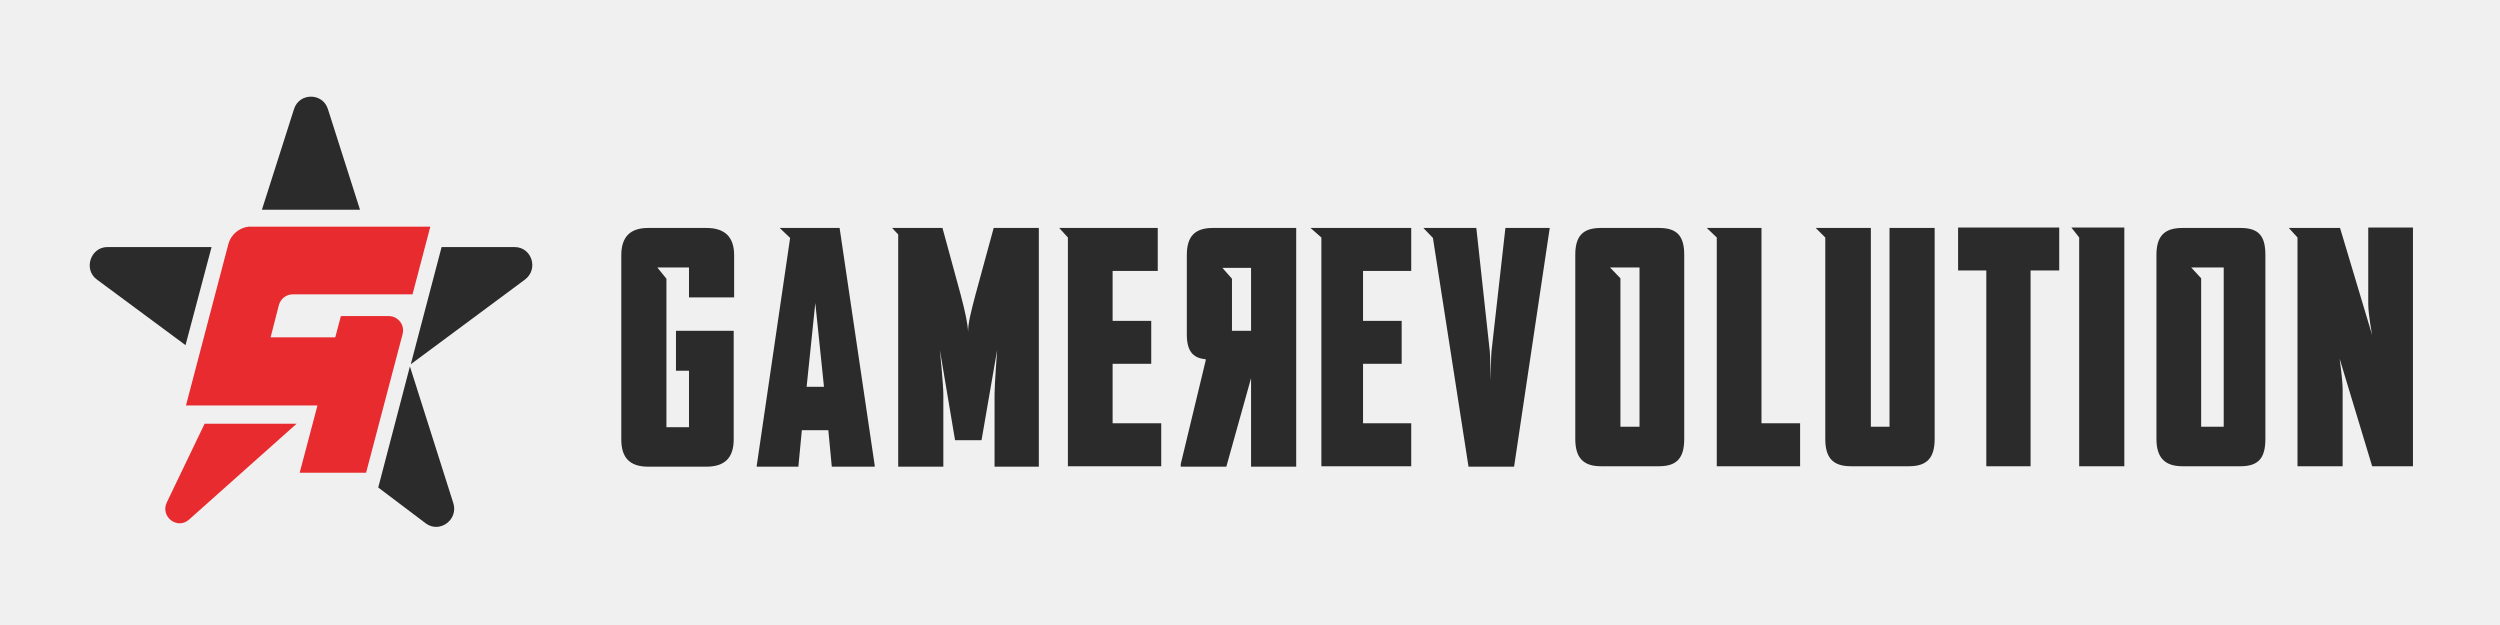
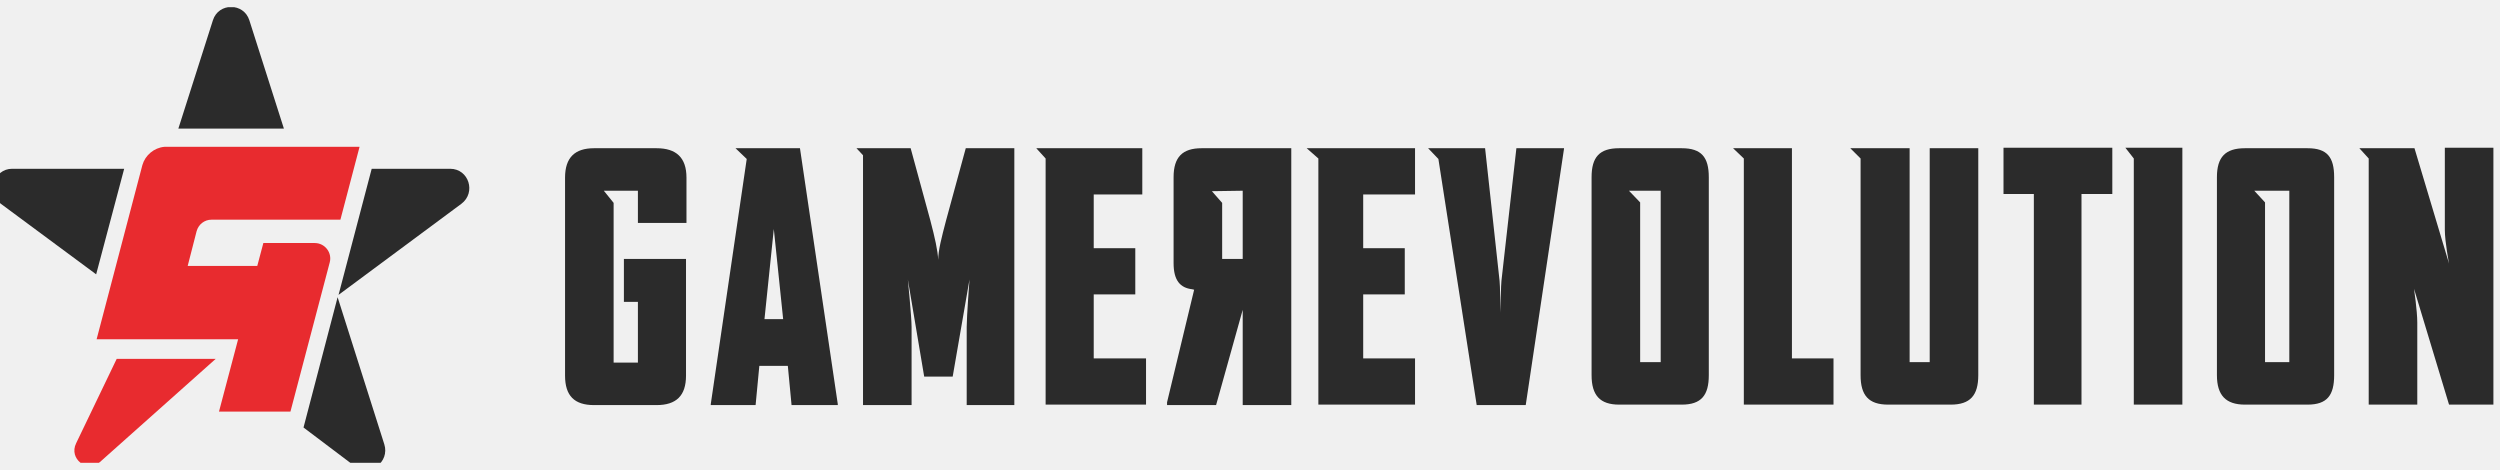
- <svg xmlns="http://www.w3.org/2000/svg" xmlns:xlink="http://www.w3.org/1999/xlink" version="1.1" id="LOGO" x="0px" y="0px" viewBox="0 0 576 144" style="enable-background:new 0 0 576 144;" xml:space="preserve">
+ <svg xmlns="http://www.w3.org/2000/svg" xmlns:xlink="http://www.w3.org/1999/xlink" version="1.1" id="LOGO" x="0px" y="0px" viewBox="0 0 535.3 100.6" style="enable-background:new 0 0 535.3 100.6;" xml:space="preserve">
  <style type="text/css">
	.st0{fill:#2B2B2B;}
	.st1{fill:#FFFFFF;}
	.st2{fill:#E82B2F;}
</style>
-   <symbol id="gr_x5F_logo_x5F_horizontal_x5F_primarycolor_x5F_light_x5F_bg" viewBox="-267.7 -49.6 535.3 99.1">
+   <symbol id="gr_x5F_logo_x5F_horizontal_x5F_primarycolor_x5F_light_x5F_bg" viewBox="-267.7 -49.6 535.4 99.1">
    <g>
      <g>
-         <path class="st0" d="M-108.7,19.3l2.4-2.3l-7.7-52.5v-0.2h9.6l0.8,8.4h6.1l0.8-8.4h9.9v0.2l-8.1,54.8H-108.7z M-102.5-17.3     l2,19.3l2-19.3H-102.5z M-63.6,3.9c-1-3.8-1.7-6.5-1.7-8.5c-0.1,2-0.7,4.7-1.7,8.5l-4.2,15.4h-11.6l1.4-1.5v-53.5h10.4v16.7     c0,2.2-0.8,10.2-0.8,10.2l3.5-20.8h6.1l3.6,20.8c0,0-0.6-8-0.6-10.2v-16.7H-49v55h-10.4L-63.6,3.9z M-32-12h8.9v9.9H-32V9.4h10.4     v9.9h-22.7l2-2.2v-52.7h21.5v9.9H-32V-12z M16.1,17.1v-52.7h20.7v9.9H25.7V-12h8.9v9.9h-8.9V9.4h11.1v9.9H13.6L16.1,17.1z      M55.3-9.1c-0.1-0.4-0.2-6.8-0.2-6.8S55-9.5,54.9-9.1l-3.1,28.4H39.6l2.2-2.3L50-35.7h10.5l8.2,54.9v0.1H58.5L55.3-9.1z      M117.5,19.3h-12.6l2.3-2.2v-52.7h19.2v9.9h-8.9V19.3z M147.1-26.5h-4.4v45.8H130l2.2-2.2v-46.4c0-4.3,1.7-6.3,5.9-6.3h13.4     c4.2,0,5.9,2,5.9,6.3v48.6h-10.4V-26.5z M190.7,17.1v-52.7h10.4v55h-12.2L190.7,17.1z M257.3,19.3V1.8c0-2.5,0.9-7.2,0.9-7.2     l-7.4,24.7H239l2-2.2v-52.7h10.4V-18c0,2.5-0.7,7.2-0.7,7.2l7.5-24.8h9.5v55H257.3z M93.9,19.3H80.5c-4.2,0-5.9-1.9-5.9-6.2     v-42.4c0-4.3,1.8-6.3,5.9-6.3h13.4c4.2,0,5.8,2,5.8,6.3v42.4C99.7,17.4,98.1,19.3,93.9,19.3z M89.4-26.5h-4.4V7.7l-2.4,2.5h6.8     V-26.5z M227.9,19.3h-13.4c-4.2,0-6-1.9-6-6.2v-42.4c0-4.3,1.9-6.3,6-6.3h13.4c4.2,0,5.7,2,5.7,6.3v42.4     C233.6,17.4,232.1,19.3,227.9,19.3z M224-26.5h-5.2V7.7l-2.3,2.5h7.5V-26.5z M-14.9,13.1V-5.3c0-3.7,1.4-5.3,4-5.6l0.4-0.1     l-5.8-24.1v-0.6h10.5l5.7,20.4v-20.4h10.4v55H-8.9C-13,19.3-14.9,17.4-14.9,13.1z M-0.1,10.2V-4.4h-4.4v12l-2.2,2.5H-0.1z      M162.7,9.5h6.6v-45.1h10.2V9.5h6.6v9.9h-23.3V9.5z M-125.6,19.3h-13.4c-4.1,0-6.2-2-6.2-6.3v-42.4c0-4.3,2-6.3,6.2-6.3h13.4     c4.2,0,6.3,2,6.3,6.3v25h-13.3v-9.2h3v-13h-5.2V7.6l-2.1,2.6h7.3V3.3h10.4V13C-119.2,17.3-121.4,19.3-125.6,19.3z" />
+         <path class="st0" d="M-108.7,19.3l2.4-2.3l-7.7-52.5v-0.2h9.6l0.8,8.4h6.1l0.8-8.4h9.9v0.2l-8.1,54.8H-108.7z M-102.5-17.3     l2,19.3l2-19.3H-102.5z M-63.6,3.9c-1-3.8-1.7-6.5-1.7-8.5c-0.1,2-0.7,4.7-1.7,8.5l-4.2,15.4h-11.6l1.4-1.5v-53.5H-71V-19     c0,2.2-0.8,10.2-0.8,10.2l3.5-20.8h6.1l3.6,20.8c0,0-0.6-8-0.6-10.2v-16.7H-49v55h-10.4L-63.6,3.9z M-32-12h8.9v9.9H-32V9.4h10.4     v9.9h-22.7l2-2.2v-52.7h21.5v9.9H-32V-12z M16.1,17.1v-52.7h20.7v9.9H25.7V-12h8.9v9.9h-8.9V9.4h11.1v9.9H13.6L16.1,17.1z      M55.3-9.1c-0.1-0.4-0.2-6.8-0.2-6.8S55-9.5,54.9-9.1l-3.1,28.4H39.6l2.2-2.3L50-35.7h10.5l8.2,54.9v0.1H58.5L55.3-9.1z      M117.5,19.3h-12.6l2.3-2.2v-52.7h19.2v9.9h-8.9C117.5-25.7,117.5,19.3,117.5,19.3z M147.1-26.5h-4.4v45.8H130l2.2-2.2v-46.4     c0-4.3,1.7-6.3,5.9-6.3h13.4c4.2,0,5.9,2,5.9,6.3v48.6H147v-45.8H147.1z M190.7,17.1v-52.7h10.4v55h-12.2L190.7,17.1z      M257.3,19.3V1.8c0-2.5,0.9-7.2,0.9-7.2l-7.4,24.7H239l2-2.2v-52.7h10.4V-18c0,2.5-0.7,7.2-0.7,7.2l7.5-24.8h9.5v55h-10.4V19.3z      M93.9,19.3H80.5c-4.2,0-5.9-1.9-5.9-6.2v-42.4c0-4.3,1.8-6.3,5.9-6.3h13.4c4.2,0,5.8,2,5.8,6.3v42.4     C99.7,17.4,98.1,19.3,93.9,19.3z M89.4-26.5H85V7.7l-2.4,2.5h6.8V-26.5z M227.9,19.3h-13.4c-4.2,0-6-1.9-6-6.2v-42.4     c0-4.3,1.9-6.3,6-6.3h13.4c4.2,0,5.7,2,5.7,6.3v42.4C233.6,17.4,232.1,19.3,227.9,19.3z M224-26.5h-5.2V7.7l-2.3,2.5h7.5V-26.5z      M-14.9,13.1V-5.3c0-3.7,1.4-5.3,4-5.6l0.4-0.1l-5.8-24.1v-0.6h10.5l5.7,20.4v-20.4h10.4v55H-8.9C-13,19.3-14.9,17.4-14.9,13.1z      M-0.1,10.2V-4.4h-4.4v12l-2.2,2.5L-0.1,10.2L-0.1,10.2z M162.7,9.5h6.6v-45.1h10.2V9.5h6.6v9.9h-23.3V9.5H162.7z M-125.6,19.3     H-139c-4.1,0-6.2-2-6.2-6.3v-42.4c0-4.3,2-6.3,6.2-6.3h13.4c4.2,0,6.3,2,6.3,6.3v25h-13.3v-9.2h3v-13h-5.2V7.6l-2.1,2.6h7.3V3.3     h10.4V13C-119.2,17.3-121.4,19.3-125.6,19.3z" />
      </g>
    </g>
    <g>
-       <path class="st1" d="M-196.5-2c0.2-0.2,0.3-0.4,0.5-0.6C-196.2-2.4-196.4-2.2-196.5-2z M-195.6-3.5c0,0.1-0.1,0.2-0.1,0.3    C-195.7-3.3-195.7-3.4-195.6-3.5L-195.6-3.5z M-225.9-6.1L-225.9-6.1l1.9,7.4c0.1,0.5,0.4,1,0.8,1.4c-0.4-0.4-0.6-0.9-0.8-1.4    L-225.9-6.1z M-222.4,3.4c0.3,0.2,0.6,0.3,1,0.4C-221.7,3.7-222.1,3.5-222.4,3.4z M-189.1,19.4l-0.1-0.4h0L-189.1,19.4    L-189.1,19.4z M-214.9,49.1c-0.2,0.1-0.5,0.2-0.7,0.2C-215.3,49.3-215.1,49.3-214.9,49.1z M-257.4,1l11.4-8.4l0,0L-257.4,1z     M-250.2-45.2c0-0.2,0-0.3,0-0.5C-250.3-45.5-250.3-45.3-250.2-45.2z M-249.9-43.9c-0.1-0.2-0.2-0.4-0.2-0.6    C-250-44.3-250-44.1-249.9-43.9z M-250.1-44.6c0-0.1-0.1-0.3-0.1-0.4C-250.2-44.9-250.2-44.7-250.1-44.6z M-249.7-47.2    c-0.1,0.1-0.2,0.3-0.2,0.4C-249.9-46.9-249.8-47.1-249.7-47.2z M-250-46.7c0,0.1-0.1,0.2-0.1,0.3C-250.1-46.4-250-46.6-250-46.7z     M-250.2-46.2c0,0.2-0.1,0.3-0.1,0.5C-250.2-45.9-250.2-46-250.2-46.2z M-249.7-47.2c0.1-0.1,0.2-0.3,0.3-0.4    C-249.5-47.5-249.6-47.4-249.7-47.2z M-249.3-47.7c0.1-0.1,0.2-0.2,0.3-0.2C-249.1-47.9-249.2-47.8-249.3-47.7z M-248.9-48    c0.1-0.1,0.2-0.2,0.4-0.2C-248.7-48.2-248.8-48.1-248.9-48z M-248.5-48.3c0.1-0.1,0.3-0.1,0.4-0.2    C-248.2-48.5-248.4-48.4-248.5-48.3z M-247.9-48.6c0.1,0,0.2-0.1,0.3-0.1C-247.7-48.6-247.8-48.6-247.9-48.6z M-247.4-48.7    c0.1,0,0.3,0,0.4,0C-247.2-48.7-247.3-48.7-247.4-48.7z M-246.9-48.7c0.1,0,0.2,0,0.3,0C-246.7-48.7-246.8-48.7-246.9-48.7    C-246.9-48.7-246.9-48.7-246.9-48.7z M-245.3-48.3c0.2,0.1,0.3,0.2,0.5,0.4C-245-48-245.1-48.1-245.3-48.3z M-246.4-48.7    c0.1,0,0.2,0.1,0.3,0.1C-246.2-48.6-246.3-48.7-246.4-48.7z M-245.9-48.5c0.1,0,0.2,0.1,0.4,0.2    C-245.6-48.4-245.7-48.5-245.9-48.5z M-188-49.5c0.1,0,0.2,0,0.4,0c0,0,0,0-0.1,0C-187.8-49.6-187.9-49.5-188-49.5z M-190.1-48.7    c0.2-0.1,0.4-0.3,0.6-0.4C-189.7-49-189.9-48.9-190.1-48.7z M-189.3-49.2c0.1-0.1,0.3-0.1,0.4-0.2    C-189-49.3-189.2-49.3-189.3-49.2z M-188.6-49.4c0.1,0,0.2-0.1,0.4-0.1C-188.4-49.5-188.5-49.5-188.6-49.4z M-187.5-49.5    c0.1,0,0.3,0,0.4,0C-187.2-49.5-187.3-49.5-187.5-49.5z M-186.9-49.5c0.1,0,0.3,0.1,0.4,0.1C-186.6-49.4-186.7-49.4-186.9-49.5z     M-186.4-49.3c0.2,0.1,0.3,0.1,0.5,0.2C-186-49.2-186.2-49.2-186.4-49.3z M-185.7-49c0.1,0.1,0.2,0.1,0.4,0.2    C-185.5-48.9-185.6-48.9-185.7-49z M-185.2-48.7c0.1,0.1,0.2,0.2,0.3,0.3C-185-48.5-185.1-48.6-185.2-48.7z M-184.8-48.3    c0.1,0.1,0.3,0.3,0.4,0.4C-184.5-48-184.7-48.2-184.8-48.3z M-183.7-46.2c0-0.2-0.1-0.4-0.1-0.6    C-183.7-46.5-183.7-46.3-183.7-46.2z M-183.9-46.9c-0.1-0.1-0.1-0.3-0.2-0.4C-184-47.1-183.9-47-183.9-46.9z M-184.1-47.4    c-0.1-0.1-0.2-0.3-0.2-0.4C-184.3-47.7-184.2-47.5-184.1-47.4z M-183.7-46.1c0,0.2,0,0.3,0.1,0.5    C-183.6-45.7-183.6-45.9-183.7-46.1z M-183.8-44.1c0.1-0.2,0.1-0.4,0.2-0.6C-183.7-44.5-183.7-44.3-183.8-44.1z M-183.6-44.9    c0-0.2,0-0.3,0-0.5C-183.6-45.2-183.6-45.1-183.6-44.9z M-165.7,10.2c0,0.2,0,0.4,0,0.6C-165.7,10.6-165.7,10.4-165.7,10.2z" />
-       <path class="st2" d="M-235.7,15.7l-9.8-37.3h30.3l-4.1-15.5h15.3l8.4,31.9c0.6,2.1-1,4.2-3.2,4.2h-11l-1.3-4.9h-14.9l1.9,7.4    c0.4,1.5,1.7,2.5,3.2,2.5h27.6l4.1,15.6H-231C-233.2,19.4-235.1,17.8-235.7,15.7z" />
+       <path class="st1" d="M-196.5-2c0.2-0.2,0.3-0.4,0.5-0.6C-196.2-2.4-196.4-2.2-196.5-2z M-195.6-3.5c0,0.1-0.1,0.2-0.1,0.3    C-195.7-3.3-195.7-3.4-195.6-3.5L-195.6-3.5z M-225.9-6.1L-225.9-6.1l1.9,7.4c0.1,0.5,0.4,1,0.8,1.4c-0.4-0.4-0.6-0.9-0.8-1.4    L-225.9-6.1z M-222.4,3.4c0.3,0.2,0.6,0.3,1,0.4C-221.7,3.7-222.1,3.5-222.4,3.4z M-189.1,19.4l-0.1-0.4l0,0L-189.1,19.4    L-189.1,19.4z M-214.9,49.1c-0.2,0.1-0.5,0.2-0.7,0.2C-215.3,49.3-215.1,49.3-214.9,49.1z M-257.4,1l11.4-8.4l0,0L-257.4,1z     M-250.2-45.2c0-0.2,0-0.3,0-0.5C-250.3-45.5-250.3-45.3-250.2-45.2z M-249.9-43.9c-0.1-0.2-0.2-0.4-0.2-0.6    C-250-44.3-250-44.1-249.9-43.9z M-250.1-44.6c0-0.1-0.1-0.3-0.1-0.4C-250.2-44.9-250.2-44.7-250.1-44.6z M-249.7-47.2    c-0.1,0.1-0.2,0.3-0.2,0.4C-249.9-46.9-249.8-47.1-249.7-47.2z M-250-46.7c0,0.1-0.1,0.2-0.1,0.3C-250.1-46.4-250-46.6-250-46.7z     M-250.2-46.2c0,0.2-0.1,0.3-0.1,0.5C-250.2-45.9-250.2-46-250.2-46.2z M-249.7-47.2c0.1-0.1,0.2-0.3,0.3-0.4    C-249.5-47.5-249.6-47.4-249.7-47.2z M-249.3-47.7c0.1-0.1,0.2-0.2,0.3-0.2C-249.1-47.9-249.2-47.8-249.3-47.7z M-248.9-48    c0.1-0.1,0.2-0.2,0.4-0.2C-248.7-48.2-248.8-48.1-248.9-48z M-248.5-48.3c0.1-0.1,0.3-0.1,0.4-0.2    C-248.2-48.5-248.4-48.4-248.5-48.3z M-247.9-48.6c0.1,0,0.2-0.1,0.3-0.1C-247.7-48.6-247.8-48.6-247.9-48.6z M-247.4-48.7    c0.1,0,0.3,0,0.4,0C-247.2-48.7-247.3-48.7-247.4-48.7z M-246.9-48.7c0.1,0,0.2,0,0.3,0C-246.7-48.7-246.8-48.7-246.9-48.7    L-246.9-48.7z M-245.3-48.3c0.2,0.1,0.3,0.2,0.5,0.4C-245-48-245.1-48.1-245.3-48.3z M-246.4-48.7c0.1,0,0.2,0.1,0.3,0.1    C-246.2-48.6-246.3-48.7-246.4-48.7z M-245.9-48.5c0.1,0,0.2,0.1,0.4,0.2C-245.6-48.4-245.7-48.5-245.9-48.5z M-188-49.5    c0.1,0,0.2,0,0.4,0c0,0,0,0-0.1,0C-187.8-49.6-187.9-49.5-188-49.5z M-190.1-48.7c0.2-0.1,0.4-0.3,0.6-0.4    C-189.7-49-189.9-48.9-190.1-48.7z M-189.3-49.2c0.1-0.1,0.3-0.1,0.4-0.2C-189-49.3-189.2-49.3-189.3-49.2z M-188.6-49.4    c0.1,0,0.2-0.1,0.4-0.1C-188.4-49.5-188.5-49.5-188.6-49.4z M-187.5-49.5c0.1,0,0.3,0,0.4,0C-187.2-49.5-187.3-49.5-187.5-49.5z     M-186.9-49.5c0.1,0,0.3,0.1,0.4,0.1C-186.6-49.4-186.7-49.4-186.9-49.5z M-186.4-49.3c0.2,0.1,0.3,0.1,0.5,0.2    C-186-49.2-186.2-49.2-186.4-49.3z M-185.7-49c0.1,0.1,0.2,0.1,0.4,0.2C-185.5-48.9-185.6-48.9-185.7-49z M-185.2-48.7    c0.1,0.1,0.2,0.2,0.3,0.3C-185-48.5-185.1-48.6-185.2-48.7z M-184.8-48.3c0.1,0.1,0.3,0.3,0.4,0.4    C-184.5-48-184.7-48.2-184.8-48.3z M-183.7-46.2c0-0.2-0.1-0.4-0.1-0.6C-183.7-46.5-183.7-46.3-183.7-46.2z M-183.9-46.9    c-0.1-0.1-0.1-0.3-0.2-0.4C-184-47.1-183.9-47-183.9-46.9z M-184.1-47.4c-0.1-0.1-0.2-0.3-0.2-0.4    C-184.3-47.7-184.2-47.5-184.1-47.4z M-183.7-46.1c0,0.2,0,0.3,0.1,0.5C-183.6-45.7-183.6-45.9-183.7-46.1z M-183.8-44.1    c0.1-0.2,0.1-0.4,0.2-0.6C-183.7-44.5-183.7-44.3-183.8-44.1z M-183.6-44.9c0-0.2,0-0.3,0-0.5C-183.6-45.2-183.6-45.1-183.6-44.9z     M-165.7,10.2c0,0.2,0,0.4,0,0.6C-165.7,10.6-165.7,10.4-165.7,10.2z" />
+       <path class="st2" d="M-235.7,15.7l-9.8-37.3h30.3l-4.1-15.5h15.3l8.4,31.9c0.6,2.1-1,4.2-3.2,4.2h-11l-1.3-4.9H-226l1.9,7.4    c0.4,1.5,1.7,2.5,3.2,2.5h27.6l4.1,15.6H-231C-233.2,19.4-235.1,17.8-235.7,15.7z" />
      <path class="st0" d="M-228,23.5h22.6l-7.4,23.2c-1.2,3.8-6.6,3.8-7.8,0L-228,23.5z" />
      <path class="st0" d="M-186.6,14.9l-7.1-27l26.3,19.5c3.2,2.4,1.6,7.5-2.4,7.5H-186.6z" />
      <path class="st0" d="M-201.2-40.5l7.3,27.9l10-31.5c1.2-3.8-3.1-7-6.3-4.7L-201.2-40.5z" />
      <path class="st0" d="M-263.6,14.9h24l-6-22.6L-266,7.4C-269.2,9.7-267.5,14.9-263.6,14.9z" />
      <path class="st2" d="M-220-25.8h-21.2l-8.7-18.1c-1.6-3.3,2.4-6.4,5.1-4L-220-25.8z" />
    </g>
  </symbol>
-   <use xlink:href="#gr_x5F_logo_x5F_horizontal_x5F_primarycolor_x5F_light_x5F_bg" width="535.3" height="99.1" x="-267.7" y="-49.6" transform="matrix(1 0 0 -1 288.345 71.8211)" style="overflow:visible;" />
+   <g>
+     <defs>
+       <rect id="SVGID_1_" width="535.3" height="99.1" />
+     </defs>
+     <clipPath id="SVGID_2_">
+       <use xlink:href="#SVGID_1_" style="overflow:visible;" />
+     </clipPath>
+     <g style="clip-path:url(#SVGID_2_);">
+       <use xlink:href="#gr_x5F_logo_x5F_horizontal_x5F_primarycolor_x5F_light_x5F_bg" width="535.4" height="99.1" x="-267.7" y="-49.6" transform="matrix(1 0 0 -1 266.1885 51.038)" style="overflow:visible;" />
+     </g>
+   </g>
</svg>
